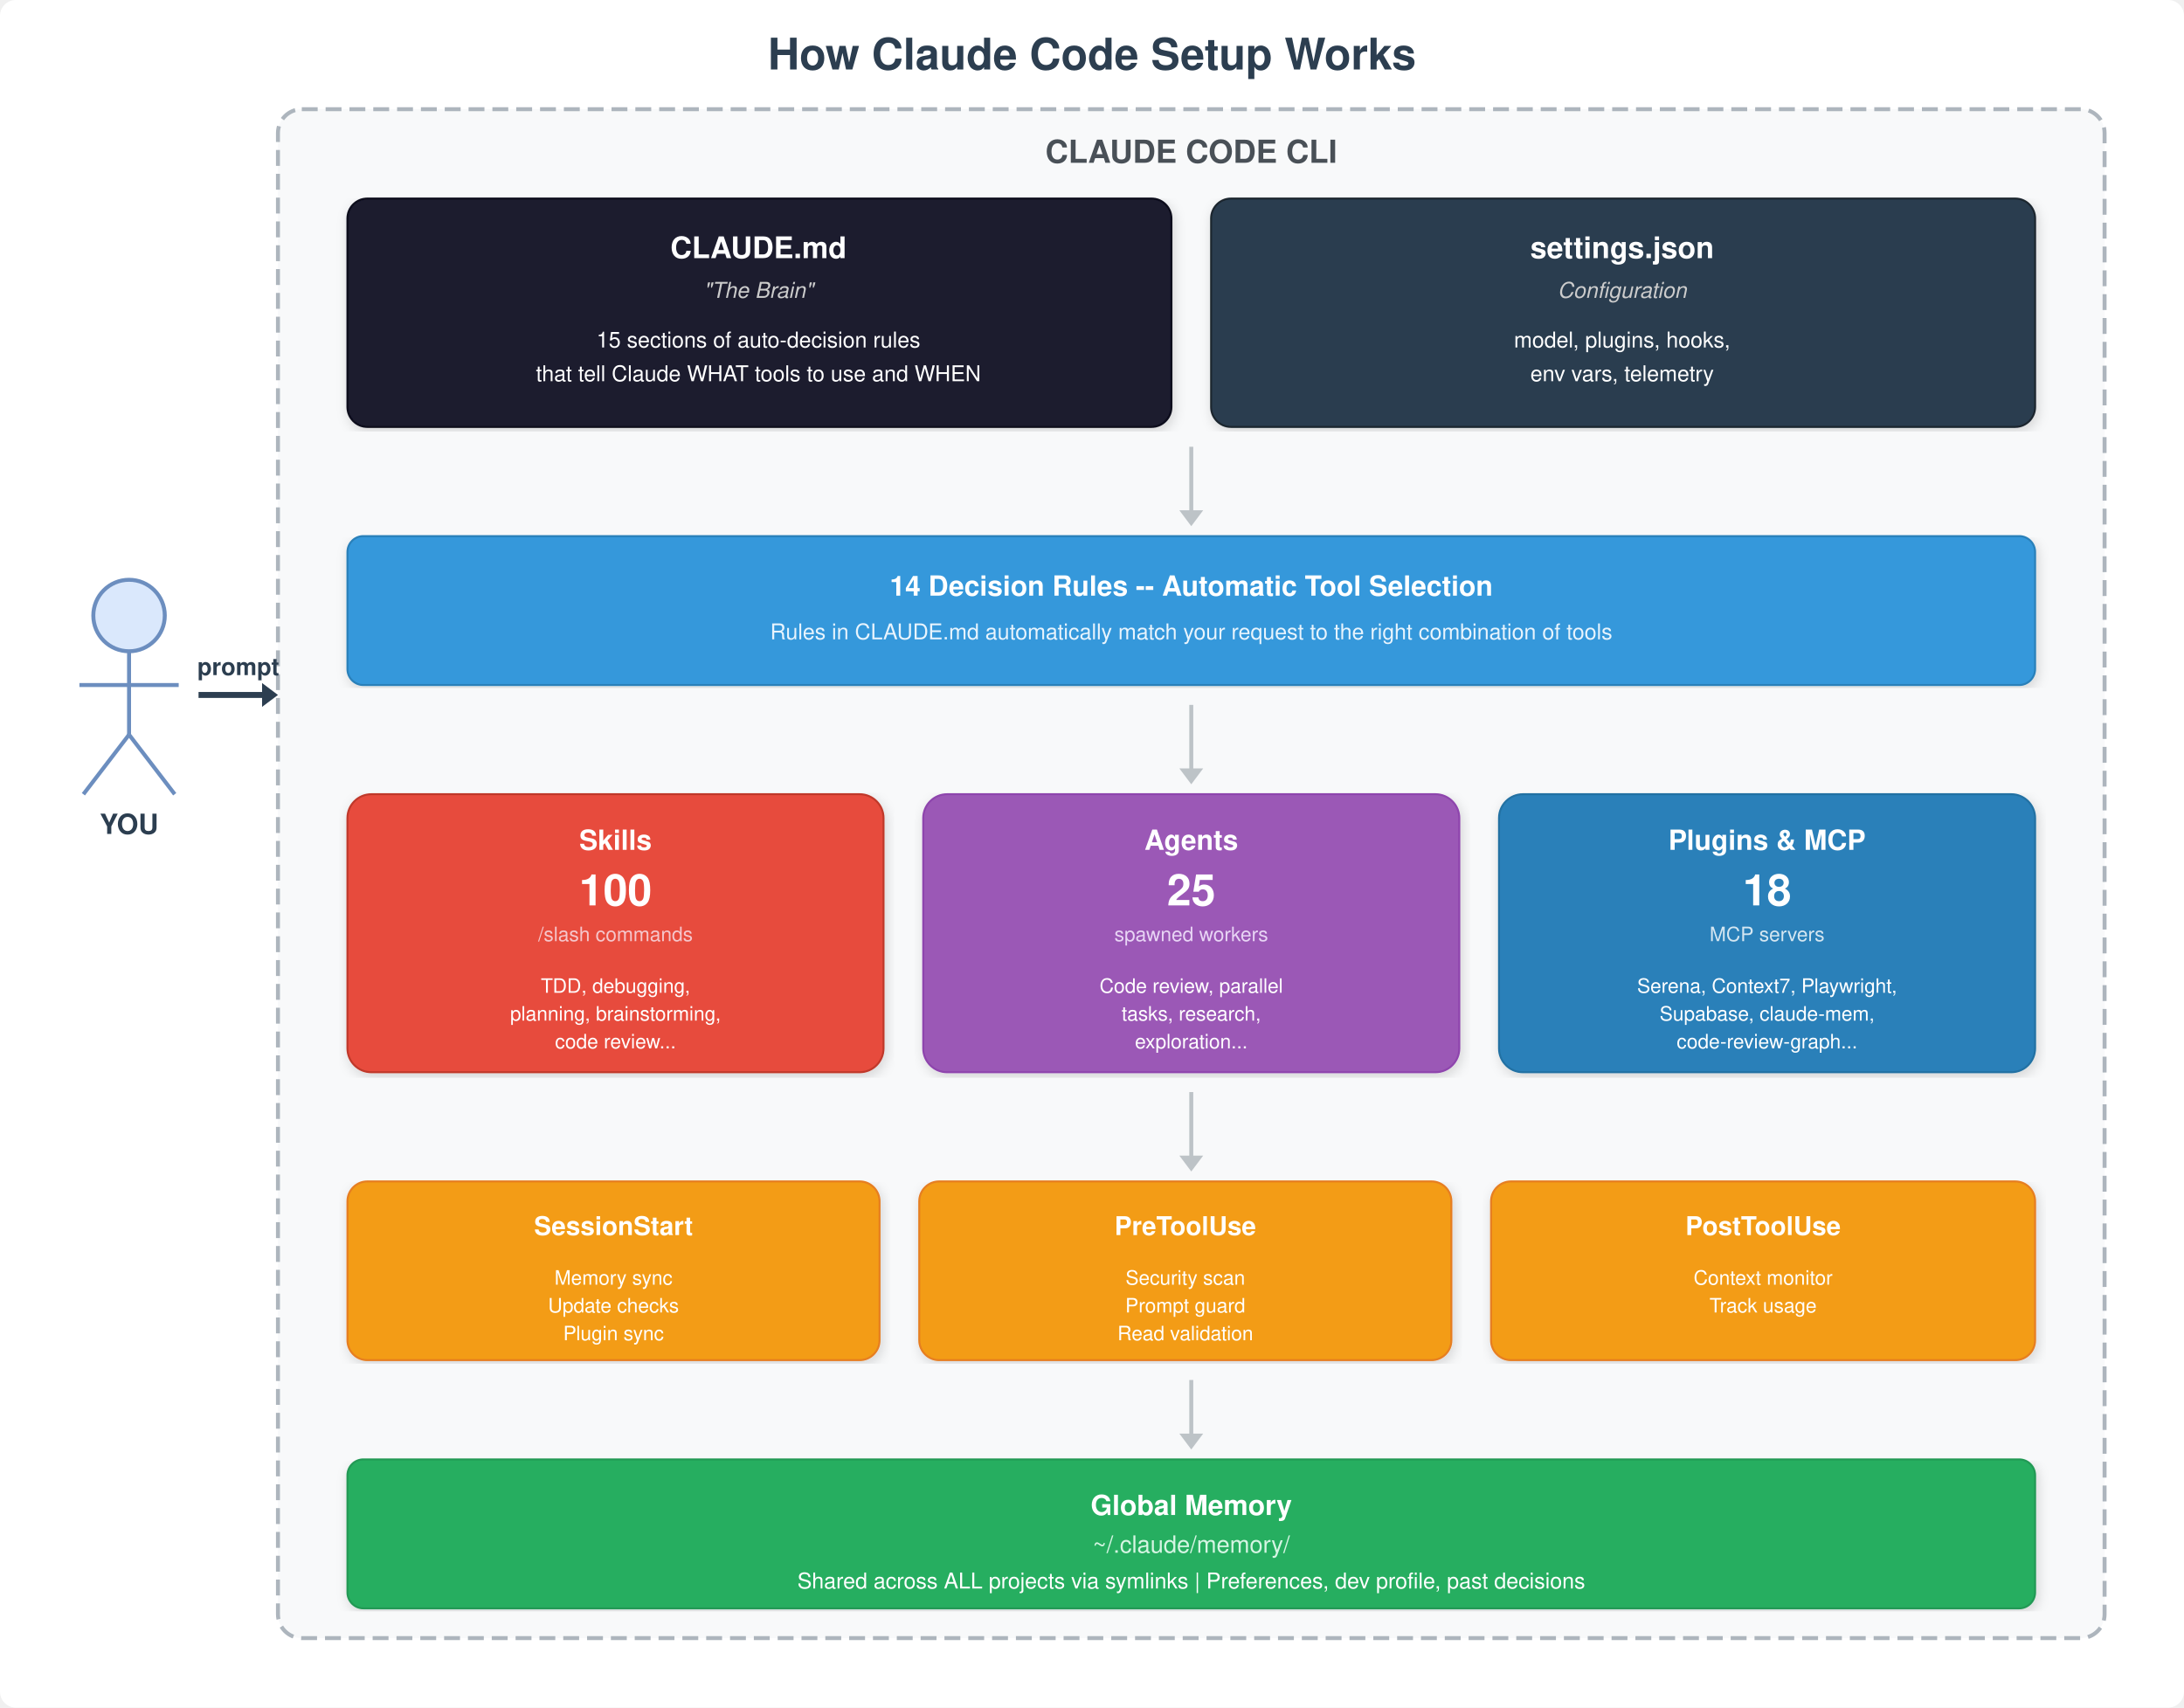
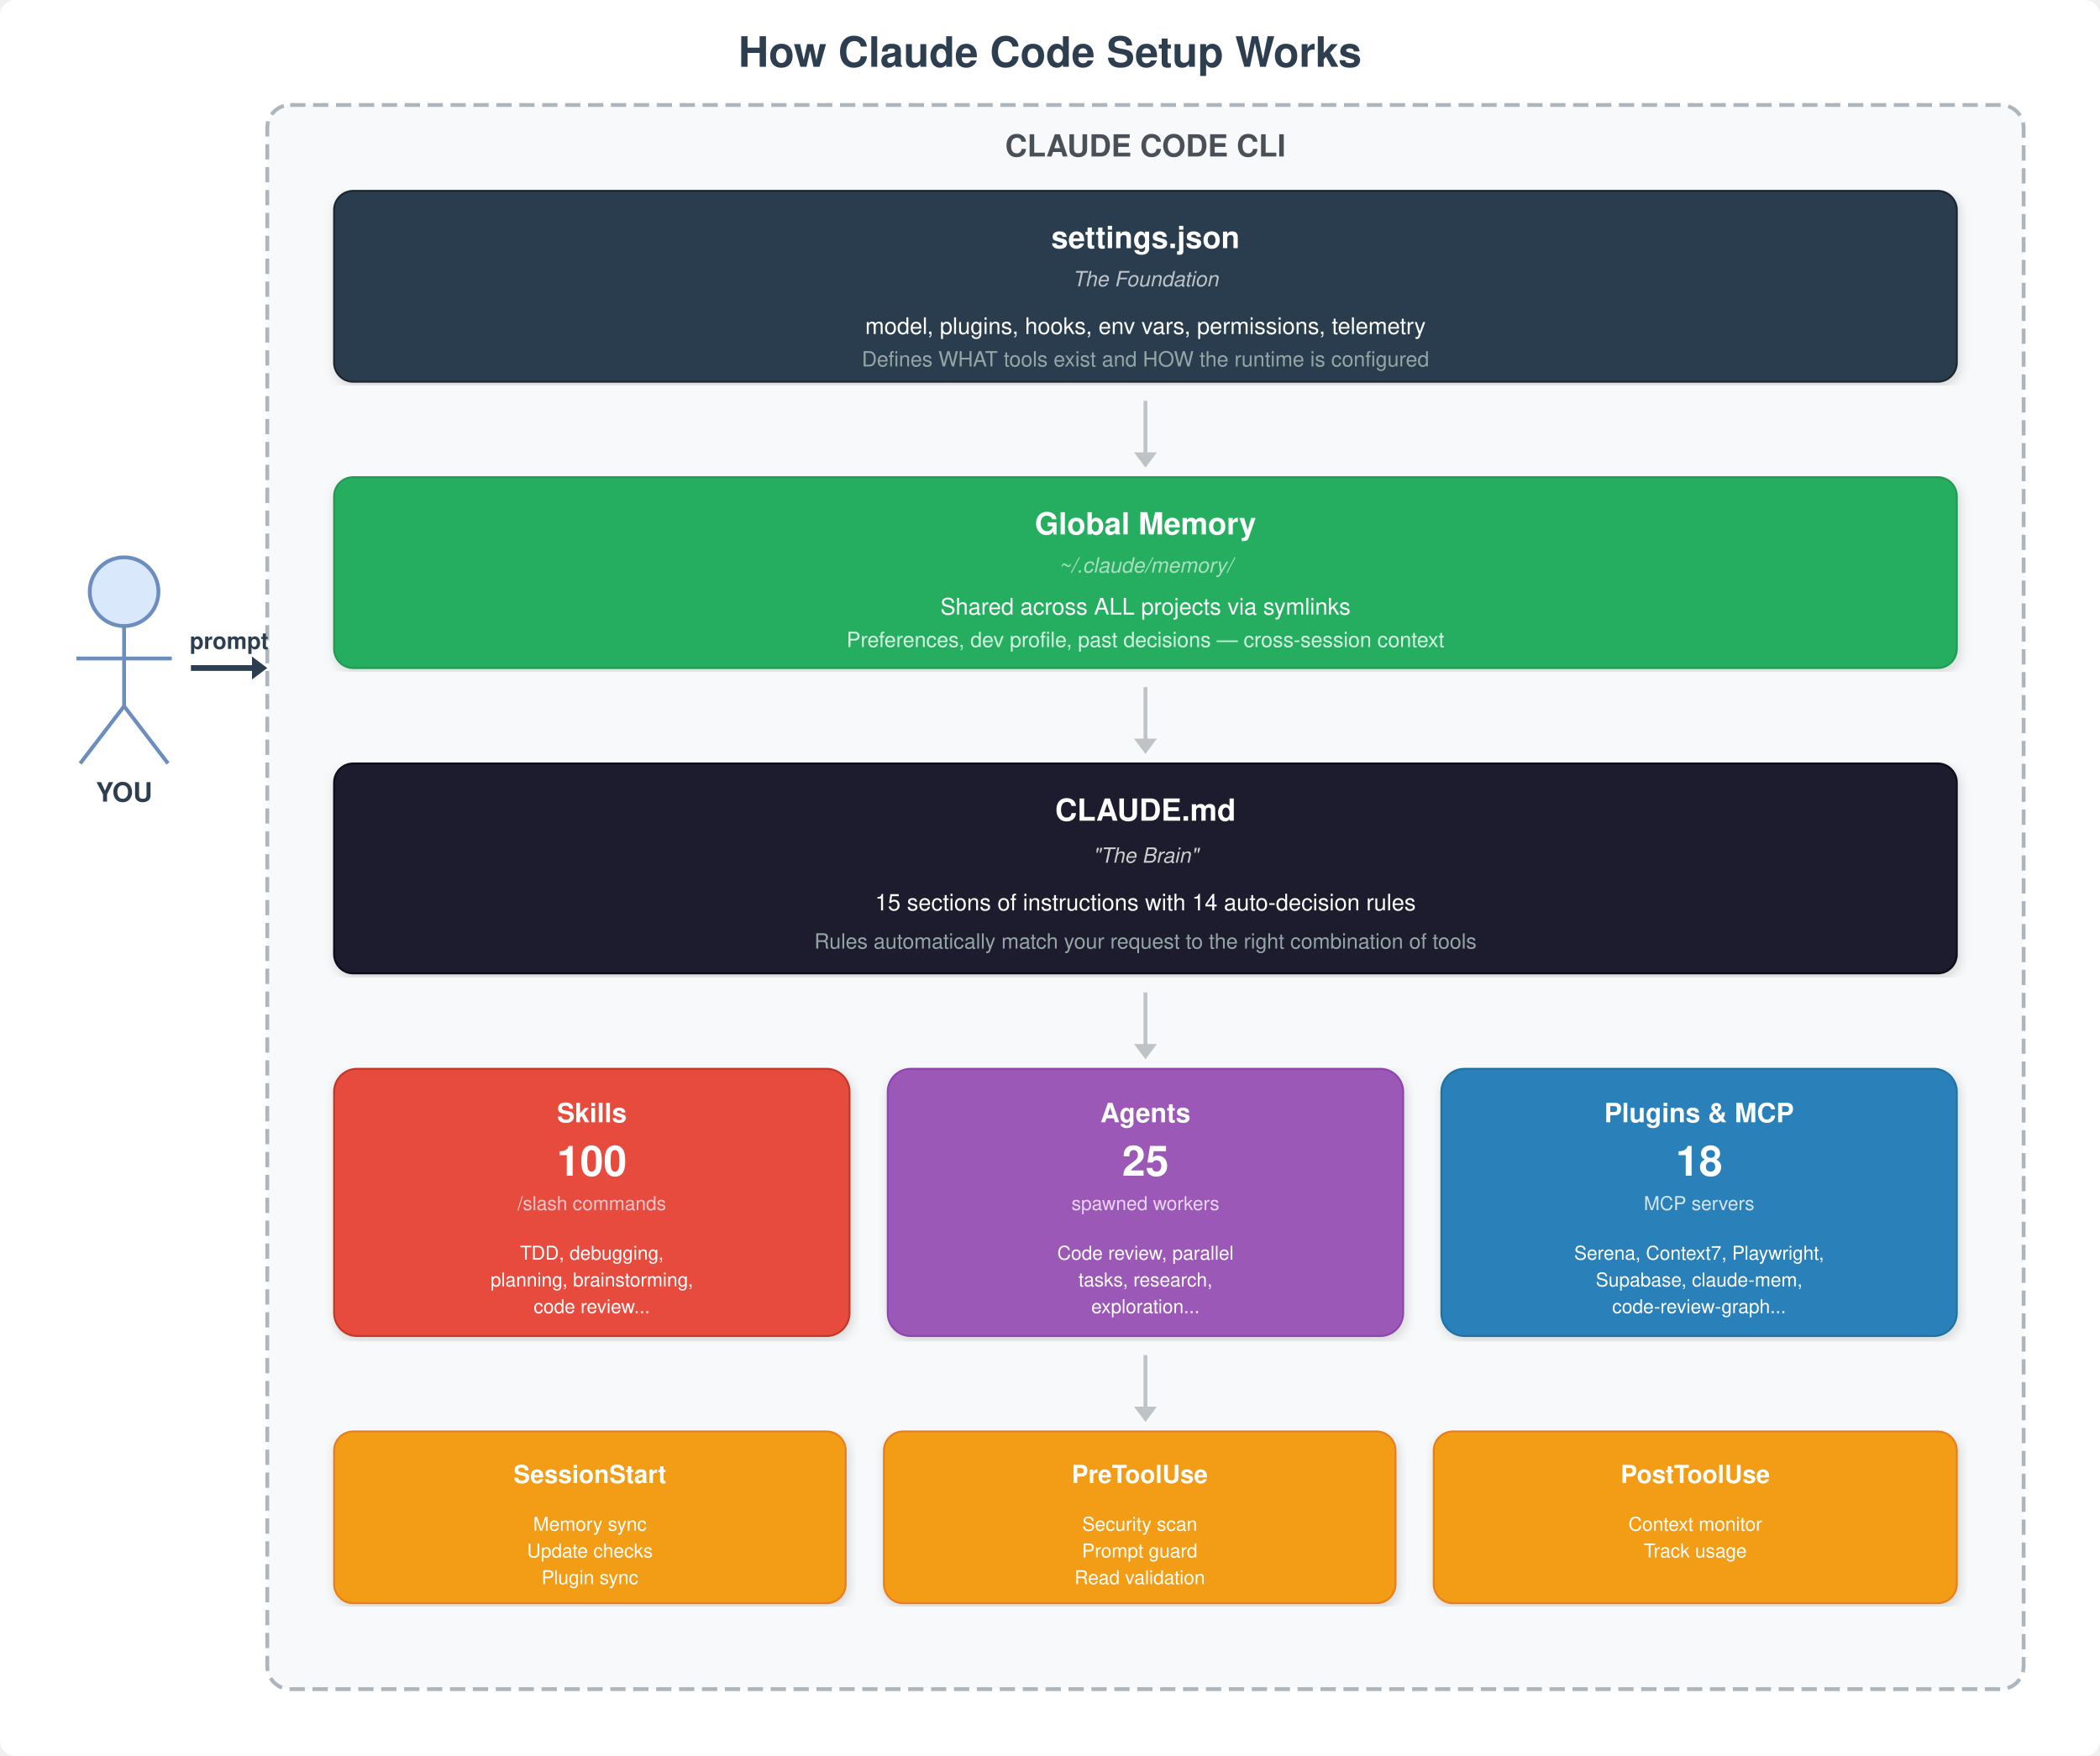
- <svg xmlns="http://www.w3.org/2000/svg" viewBox="0 0 1100 860" font-family="Helvetica, Arial, sans-serif">
+ <svg xmlns="http://www.w3.org/2000/svg" viewBox="0 0 1100 920" font-family="Helvetica, Arial, sans-serif">
  <defs>
    <filter id="shadow" x="-2%" y="-2%" width="104%" height="104%">
      <feDropShadow dx="1" dy="2" stdDeviation="3" flood-opacity="0.15" />
    </filter>
  </defs>
-   <rect width="1100" height="860" fill="#ffffff" rx="8" />
+   <rect width="1100" height="920" fill="#ffffff" rx="8" />
  <text x="550" y="35" text-anchor="middle" font-size="22" font-weight="bold" fill="#2C3E50">How Claude Code Setup Works</text>
-   <rect x="140" y="55" width="920" height="770" rx="12" fill="#f8f9fa" stroke="#adb5bd" stroke-width="2" stroke-dasharray="8,4" />
+   <rect x="140" y="55" width="920" height="830" rx="12" fill="#f8f9fa" stroke="#adb5bd" stroke-width="2" stroke-dasharray="8,4" />
  <text x="600" y="82" text-anchor="middle" font-size="16" font-weight="bold" fill="#495057">CLAUDE CODE CLI</text>
  <circle cx="65" cy="310" r="18" fill="#dae8fc" stroke="#6c8ebf" stroke-width="2" />
  <line x1="65" y1="328" x2="65" y2="370" stroke="#6c8ebf" stroke-width="2" />
  <line x1="40" y1="345" x2="90" y2="345" stroke="#6c8ebf" stroke-width="2" />
  <line x1="65" y1="370" x2="42" y2="400" stroke="#6c8ebf" stroke-width="2" />
  <line x1="65" y1="370" x2="88" y2="400" stroke="#6c8ebf" stroke-width="2" />
  <text x="65" y="420" text-anchor="middle" font-size="14" font-weight="bold" fill="#2C3E50">YOU</text>
  <line x1="100" y1="350" x2="135" y2="350" stroke="#2C3E50" stroke-width="3" />
  <polygon points="140,350 132,344 132,356" fill="#2C3E50" />
  <text x="120" y="340" text-anchor="middle" font-size="12" font-weight="bold" fill="#2C3E50">prompt</text>
-   <rect x="175" y="100" width="415" height="115" rx="10" fill="#1a1a2e" stroke="#0d0d1a" filter="url(#shadow)" />
-   <text x="382" y="130" text-anchor="middle" font-size="15" font-weight="bold" fill="#ffffff">CLAUDE.md</text>
-   <text x="382" y="150" text-anchor="middle" font-size="11" fill="#cccccc" font-style="italic">"The Brain"</text>
-   <text x="382" y="175" text-anchor="middle" font-size="11" fill="#ffffff">15 sections of auto-decision rules</text>
-   <text x="382" y="192" text-anchor="middle" font-size="11" fill="#ffffff">that tell Claude WHAT tools to use and WHEN</text>
-   <rect x="610" y="100" width="415" height="115" rx="10" fill="#2c3e50" stroke="#1a252f" filter="url(#shadow)" />
-   <text x="817" y="130" text-anchor="middle" font-size="15" font-weight="bold" fill="#ffffff">settings.json</text>
-   <text x="817" y="150" text-anchor="middle" font-size="11" fill="#cccccc" font-style="italic">Configuration</text>
-   <text x="817" y="175" text-anchor="middle" font-size="11" fill="#ffffff">model, plugins, hooks,</text>
-   <text x="817" y="192" text-anchor="middle" font-size="11" fill="#ffffff">env vars, telemetry</text>
-   <line x1="600" y1="225" x2="600" y2="260" stroke="#bdc3c7" stroke-width="2" />
-   <polygon points="600,265 594,257 606,257" fill="#bdc3c7" />
-   <rect x="175" y="270" width="850" height="75" rx="8" fill="#3498db" stroke="#2980b9" filter="url(#shadow)" />
-   <text x="600" y="300" text-anchor="middle" font-size="14" font-weight="bold" fill="#ffffff">14 Decision Rules  --  Automatic Tool Selection</text>
-   <text x="600" y="322" text-anchor="middle" font-size="11" fill="#e8f4fd">Rules in CLAUDE.md automatically match your request to the right combination of tools</text>
-   <line x1="600" y1="355" x2="600" y2="390" stroke="#bdc3c7" stroke-width="2" />
+   <rect x="175" y="100" width="850" height="100" rx="10" fill="#2c3e50" stroke="#1a252f" filter="url(#shadow)" />
+   <text x="600" y="130" text-anchor="middle" font-size="16" font-weight="bold" fill="#ffffff">settings.json</text>
+   <text x="600" y="150" text-anchor="middle" font-size="11" fill="#bdc3c7" font-style="italic">The Foundation</text>
+   <text x="600" y="175" text-anchor="middle" font-size="12" fill="#ffffff">model, plugins, hooks, env vars, permissions, telemetry</text>
+   <text x="600" y="192" text-anchor="middle" font-size="11" fill="#95a5a6">Defines WHAT tools exist and HOW the runtime is configured</text>
+   <line x1="600" y1="210" x2="600" y2="240" stroke="#bdc3c7" stroke-width="2" />
+   <polygon points="600,245 594,237 606,237" fill="#bdc3c7" />
+   <rect x="175" y="250" width="850" height="100" rx="10" fill="#27ae60" stroke="#229954" filter="url(#shadow)" />
+   <text x="600" y="280" text-anchor="middle" font-size="16" font-weight="bold" fill="#ffffff">Global Memory</text>
+   <text x="600" y="300" text-anchor="middle" font-size="11" fill="#a9dfbf" font-style="italic">~/.claude/memory/</text>
+   <text x="600" y="322" text-anchor="middle" font-size="12" fill="#ffffff">Shared across ALL projects via symlinks</text>
+   <text x="600" y="339" text-anchor="middle" font-size="11" fill="#d5f5e3">Preferences, dev profile, past decisions — cross-session context</text>
+   <line x1="600" y1="360" x2="600" y2="390" stroke="#bdc3c7" stroke-width="2" />
  <polygon points="600,395 594,387 606,387" fill="#bdc3c7" />
-   <rect x="175" y="400" width="270" height="140" rx="12" fill="#e74c3c" stroke="#c0392b" filter="url(#shadow)" />
-   <text x="310" y="428" text-anchor="middle" font-size="14" font-weight="bold" fill="#ffffff">Skills</text>
-   <text x="310" y="456" text-anchor="middle" font-size="22" font-weight="bold" fill="#ffffff">100</text>
-   <text x="310" y="474" text-anchor="middle" font-size="10" fill="#f5c6cb">/slash commands</text>
-   <text x="310" y="500" text-anchor="middle" font-size="10" fill="#ffffff">TDD, debugging,</text>
-   <text x="310" y="514" text-anchor="middle" font-size="10" fill="#ffffff">planning, brainstorming,</text>
-   <text x="310" y="528" text-anchor="middle" font-size="10" fill="#ffffff">code review...</text>
-   <rect x="465" y="400" width="270" height="140" rx="12" fill="#9b59b6" stroke="#8e44ad" filter="url(#shadow)" />
-   <text x="600" y="428" text-anchor="middle" font-size="14" font-weight="bold" fill="#ffffff">Agents</text>
-   <text x="600" y="456" text-anchor="middle" font-size="22" font-weight="bold" fill="#ffffff">25</text>
-   <text x="600" y="474" text-anchor="middle" font-size="10" fill="#e8d5f5">spawned workers</text>
-   <text x="600" y="500" text-anchor="middle" font-size="10" fill="#ffffff">Code review, parallel</text>
-   <text x="600" y="514" text-anchor="middle" font-size="10" fill="#ffffff">tasks, research,</text>
-   <text x="600" y="528" text-anchor="middle" font-size="10" fill="#ffffff">exploration...</text>
-   <rect x="755" y="400" width="270" height="140" rx="12" fill="#2980b9" stroke="#2471a3" filter="url(#shadow)" />
-   <text x="890" y="428" text-anchor="middle" font-size="14" font-weight="bold" fill="#ffffff">Plugins &amp; MCP</text>
-   <text x="890" y="456" text-anchor="middle" font-size="22" font-weight="bold" fill="#ffffff">18</text>
-   <text x="890" y="474" text-anchor="middle" font-size="10" fill="#d4e6f1">MCP servers</text>
-   <text x="890" y="500" text-anchor="middle" font-size="10" fill="#ffffff">Serena, Context7, Playwright,</text>
-   <text x="890" y="514" text-anchor="middle" font-size="10" fill="#ffffff">Supabase, claude-mem,</text>
-   <text x="890" y="528" text-anchor="middle" font-size="10" fill="#ffffff">code-review-graph...</text>
-   <line x1="600" y1="550" x2="600" y2="585" stroke="#bdc3c7" stroke-width="2" />
-   <polygon points="600,590 594,582 606,582" fill="#bdc3c7" />
-   <rect x="175" y="595" width="268" height="90" rx="10" fill="#f39c12" stroke="#e67e22" filter="url(#shadow)" />
-   <text x="309" y="622" text-anchor="middle" font-size="13" font-weight="bold" fill="#ffffff">SessionStart</text>
-   <text x="309" y="647" text-anchor="middle" font-size="10" fill="#ffffff">Memory sync</text>
-   <text x="309" y="661" text-anchor="middle" font-size="10" fill="#ffffff">Update checks</text>
-   <text x="309" y="675" text-anchor="middle" font-size="10" fill="#ffffff">Plugin sync</text>
-   <rect x="463" y="595" width="268" height="90" rx="10" fill="#f39c12" stroke="#e67e22" filter="url(#shadow)" />
-   <text x="597" y="622" text-anchor="middle" font-size="13" font-weight="bold" fill="#ffffff">PreToolUse</text>
-   <text x="597" y="647" text-anchor="middle" font-size="10" fill="#ffffff">Security scan</text>
-   <text x="597" y="661" text-anchor="middle" font-size="10" fill="#ffffff">Prompt guard</text>
-   <text x="597" y="675" text-anchor="middle" font-size="10" fill="#ffffff">Read validation</text>
-   <rect x="751" y="595" width="274" height="90" rx="10" fill="#f39c12" stroke="#e67e22" filter="url(#shadow)" />
-   <text x="888" y="622" text-anchor="middle" font-size="13" font-weight="bold" fill="#ffffff">PostToolUse</text>
-   <text x="888" y="647" text-anchor="middle" font-size="10" fill="#ffffff">Context monitor</text>
-   <text x="888" y="661" text-anchor="middle" font-size="10" fill="#ffffff">Track usage</text>
-   <line x1="600" y1="695" x2="600" y2="725" stroke="#bdc3c7" stroke-width="2" />
-   <polygon points="600,730 594,722 606,722" fill="#bdc3c7" />
-   <rect x="175" y="735" width="850" height="75" rx="8" fill="#27ae60" stroke="#229954" filter="url(#shadow)" />
-   <text x="600" y="763" text-anchor="middle" font-size="14" font-weight="bold" fill="#ffffff">Global Memory</text>
-   <text x="600" y="782" text-anchor="middle" font-size="12" fill="#d5f5e3">~/.claude/memory/</text>
-   <text x="600" y="800" text-anchor="middle" font-size="11" fill="#ffffff">Shared across ALL projects via symlinks  |  Preferences, dev profile, past decisions</text>
+   <rect x="175" y="400" width="850" height="110" rx="10" fill="#1a1a2e" stroke="#0d0d1a" filter="url(#shadow)" />
+   <text x="600" y="430" text-anchor="middle" font-size="16" font-weight="bold" fill="#ffffff">CLAUDE.md</text>
+   <text x="600" y="452" text-anchor="middle" font-size="11" fill="#cccccc" font-style="italic">"The Brain"</text>
+   <text x="600" y="477" text-anchor="middle" font-size="12" fill="#ffffff">15 sections of instructions with 14 auto-decision rules</text>
+   <text x="600" y="497" text-anchor="middle" font-size="11" fill="#95a5a6">Rules automatically match your request to the right combination of tools</text>
+   <line x1="600" y1="520" x2="600" y2="550" stroke="#bdc3c7" stroke-width="2" />
+   <polygon points="600,555 594,547 606,547" fill="#bdc3c7" />
+   <rect x="175" y="560" width="270" height="140" rx="12" fill="#e74c3c" stroke="#c0392b" filter="url(#shadow)" />
+   <text x="310" y="588" text-anchor="middle" font-size="14" font-weight="bold" fill="#ffffff">Skills</text>
+   <text x="310" y="616" text-anchor="middle" font-size="22" font-weight="bold" fill="#ffffff">100</text>
+   <text x="310" y="634" text-anchor="middle" font-size="10" fill="#f5c6cb">/slash commands</text>
+   <text x="310" y="660" text-anchor="middle" font-size="10" fill="#ffffff">TDD, debugging,</text>
+   <text x="310" y="674" text-anchor="middle" font-size="10" fill="#ffffff">planning, brainstorming,</text>
+   <text x="310" y="688" text-anchor="middle" font-size="10" fill="#ffffff">code review...</text>
+   <rect x="465" y="560" width="270" height="140" rx="12" fill="#9b59b6" stroke="#8e44ad" filter="url(#shadow)" />
+   <text x="600" y="588" text-anchor="middle" font-size="14" font-weight="bold" fill="#ffffff">Agents</text>
+   <text x="600" y="616" text-anchor="middle" font-size="22" font-weight="bold" fill="#ffffff">25</text>
+   <text x="600" y="634" text-anchor="middle" font-size="10" fill="#e8d5f5">spawned workers</text>
+   <text x="600" y="660" text-anchor="middle" font-size="10" fill="#ffffff">Code review, parallel</text>
+   <text x="600" y="674" text-anchor="middle" font-size="10" fill="#ffffff">tasks, research,</text>
+   <text x="600" y="688" text-anchor="middle" font-size="10" fill="#ffffff">exploration...</text>
+   <rect x="755" y="560" width="270" height="140" rx="12" fill="#2980b9" stroke="#2471a3" filter="url(#shadow)" />
+   <text x="890" y="588" text-anchor="middle" font-size="14" font-weight="bold" fill="#ffffff">Plugins &amp; MCP</text>
+   <text x="890" y="616" text-anchor="middle" font-size="22" font-weight="bold" fill="#ffffff">18</text>
+   <text x="890" y="634" text-anchor="middle" font-size="10" fill="#d4e6f1">MCP servers</text>
+   <text x="890" y="660" text-anchor="middle" font-size="10" fill="#ffffff">Serena, Context7, Playwright,</text>
+   <text x="890" y="674" text-anchor="middle" font-size="10" fill="#ffffff">Supabase, claude-mem,</text>
+   <text x="890" y="688" text-anchor="middle" font-size="10" fill="#ffffff">code-review-graph...</text>
+   <line x1="600" y1="710" x2="600" y2="740" stroke="#bdc3c7" stroke-width="2" />
+   <polygon points="600,745 594,737 606,737" fill="#bdc3c7" />
+   <rect x="175" y="750" width="268" height="90" rx="10" fill="#f39c12" stroke="#e67e22" filter="url(#shadow)" />
+   <text x="309" y="777" text-anchor="middle" font-size="13" font-weight="bold" fill="#ffffff">SessionStart</text>
+   <text x="309" y="802" text-anchor="middle" font-size="10" fill="#ffffff">Memory sync</text>
+   <text x="309" y="816" text-anchor="middle" font-size="10" fill="#ffffff">Update checks</text>
+   <text x="309" y="830" text-anchor="middle" font-size="10" fill="#ffffff">Plugin sync</text>
+   <rect x="463" y="750" width="268" height="90" rx="10" fill="#f39c12" stroke="#e67e22" filter="url(#shadow)" />
+   <text x="597" y="777" text-anchor="middle" font-size="13" font-weight="bold" fill="#ffffff">PreToolUse</text>
+   <text x="597" y="802" text-anchor="middle" font-size="10" fill="#ffffff">Security scan</text>
+   <text x="597" y="816" text-anchor="middle" font-size="10" fill="#ffffff">Prompt guard</text>
+   <text x="597" y="830" text-anchor="middle" font-size="10" fill="#ffffff">Read validation</text>
+   <rect x="751" y="750" width="274" height="90" rx="10" fill="#f39c12" stroke="#e67e22" filter="url(#shadow)" />
+   <text x="888" y="777" text-anchor="middle" font-size="13" font-weight="bold" fill="#ffffff">PostToolUse</text>
+   <text x="888" y="802" text-anchor="middle" font-size="10" fill="#ffffff">Context monitor</text>
+   <text x="888" y="816" text-anchor="middle" font-size="10" fill="#ffffff">Track usage</text>
</svg>
